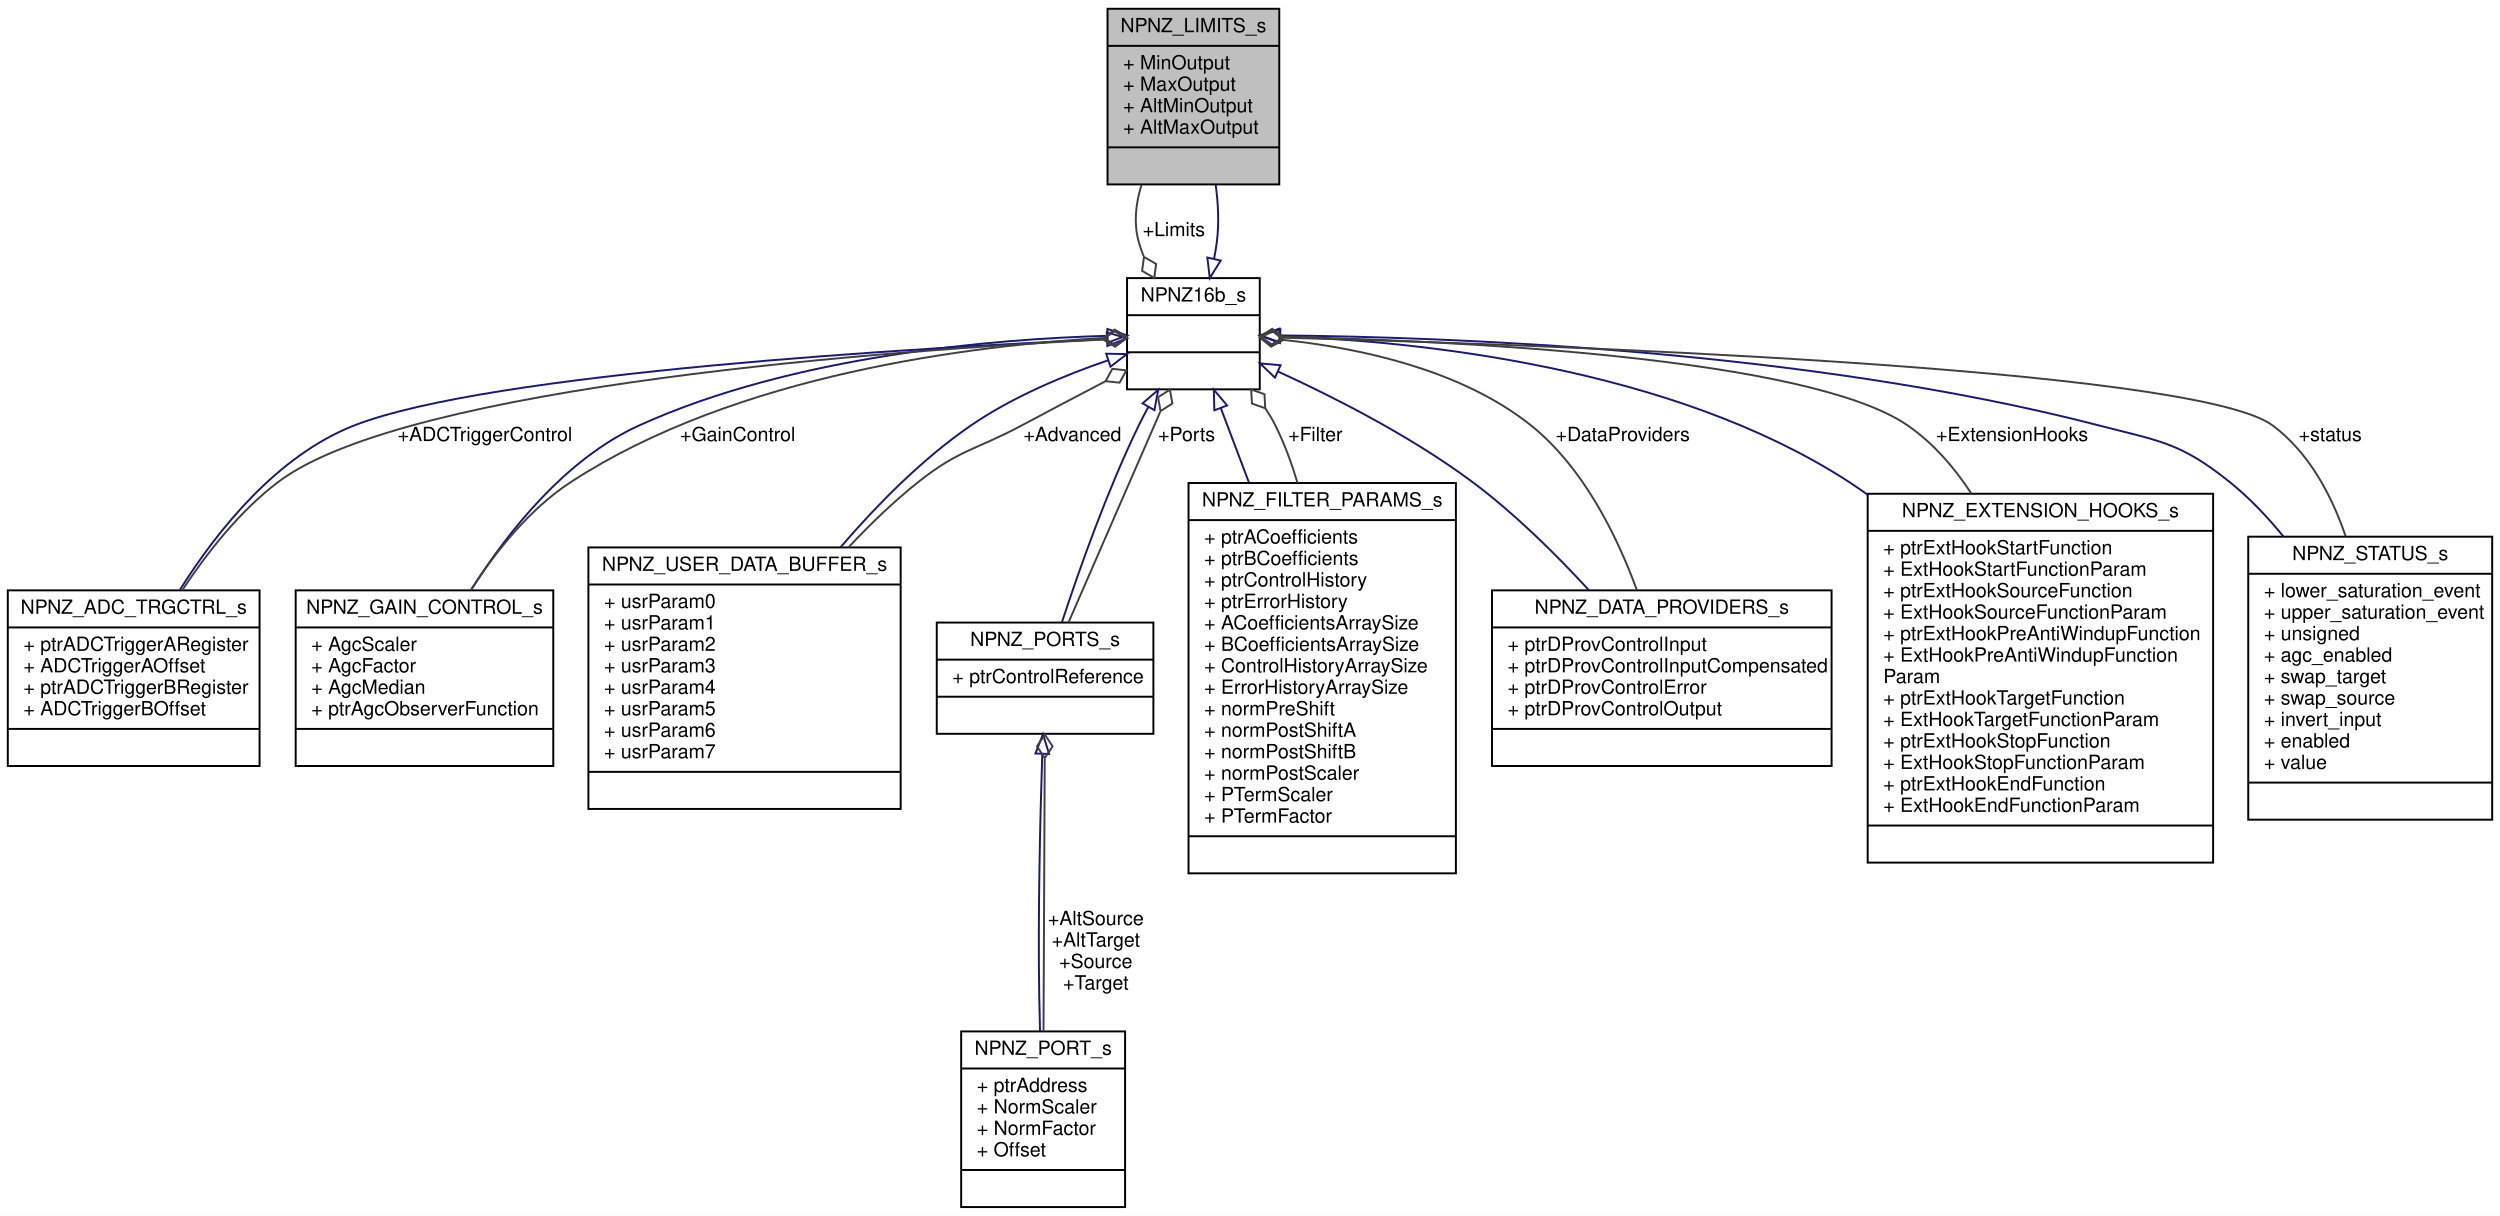
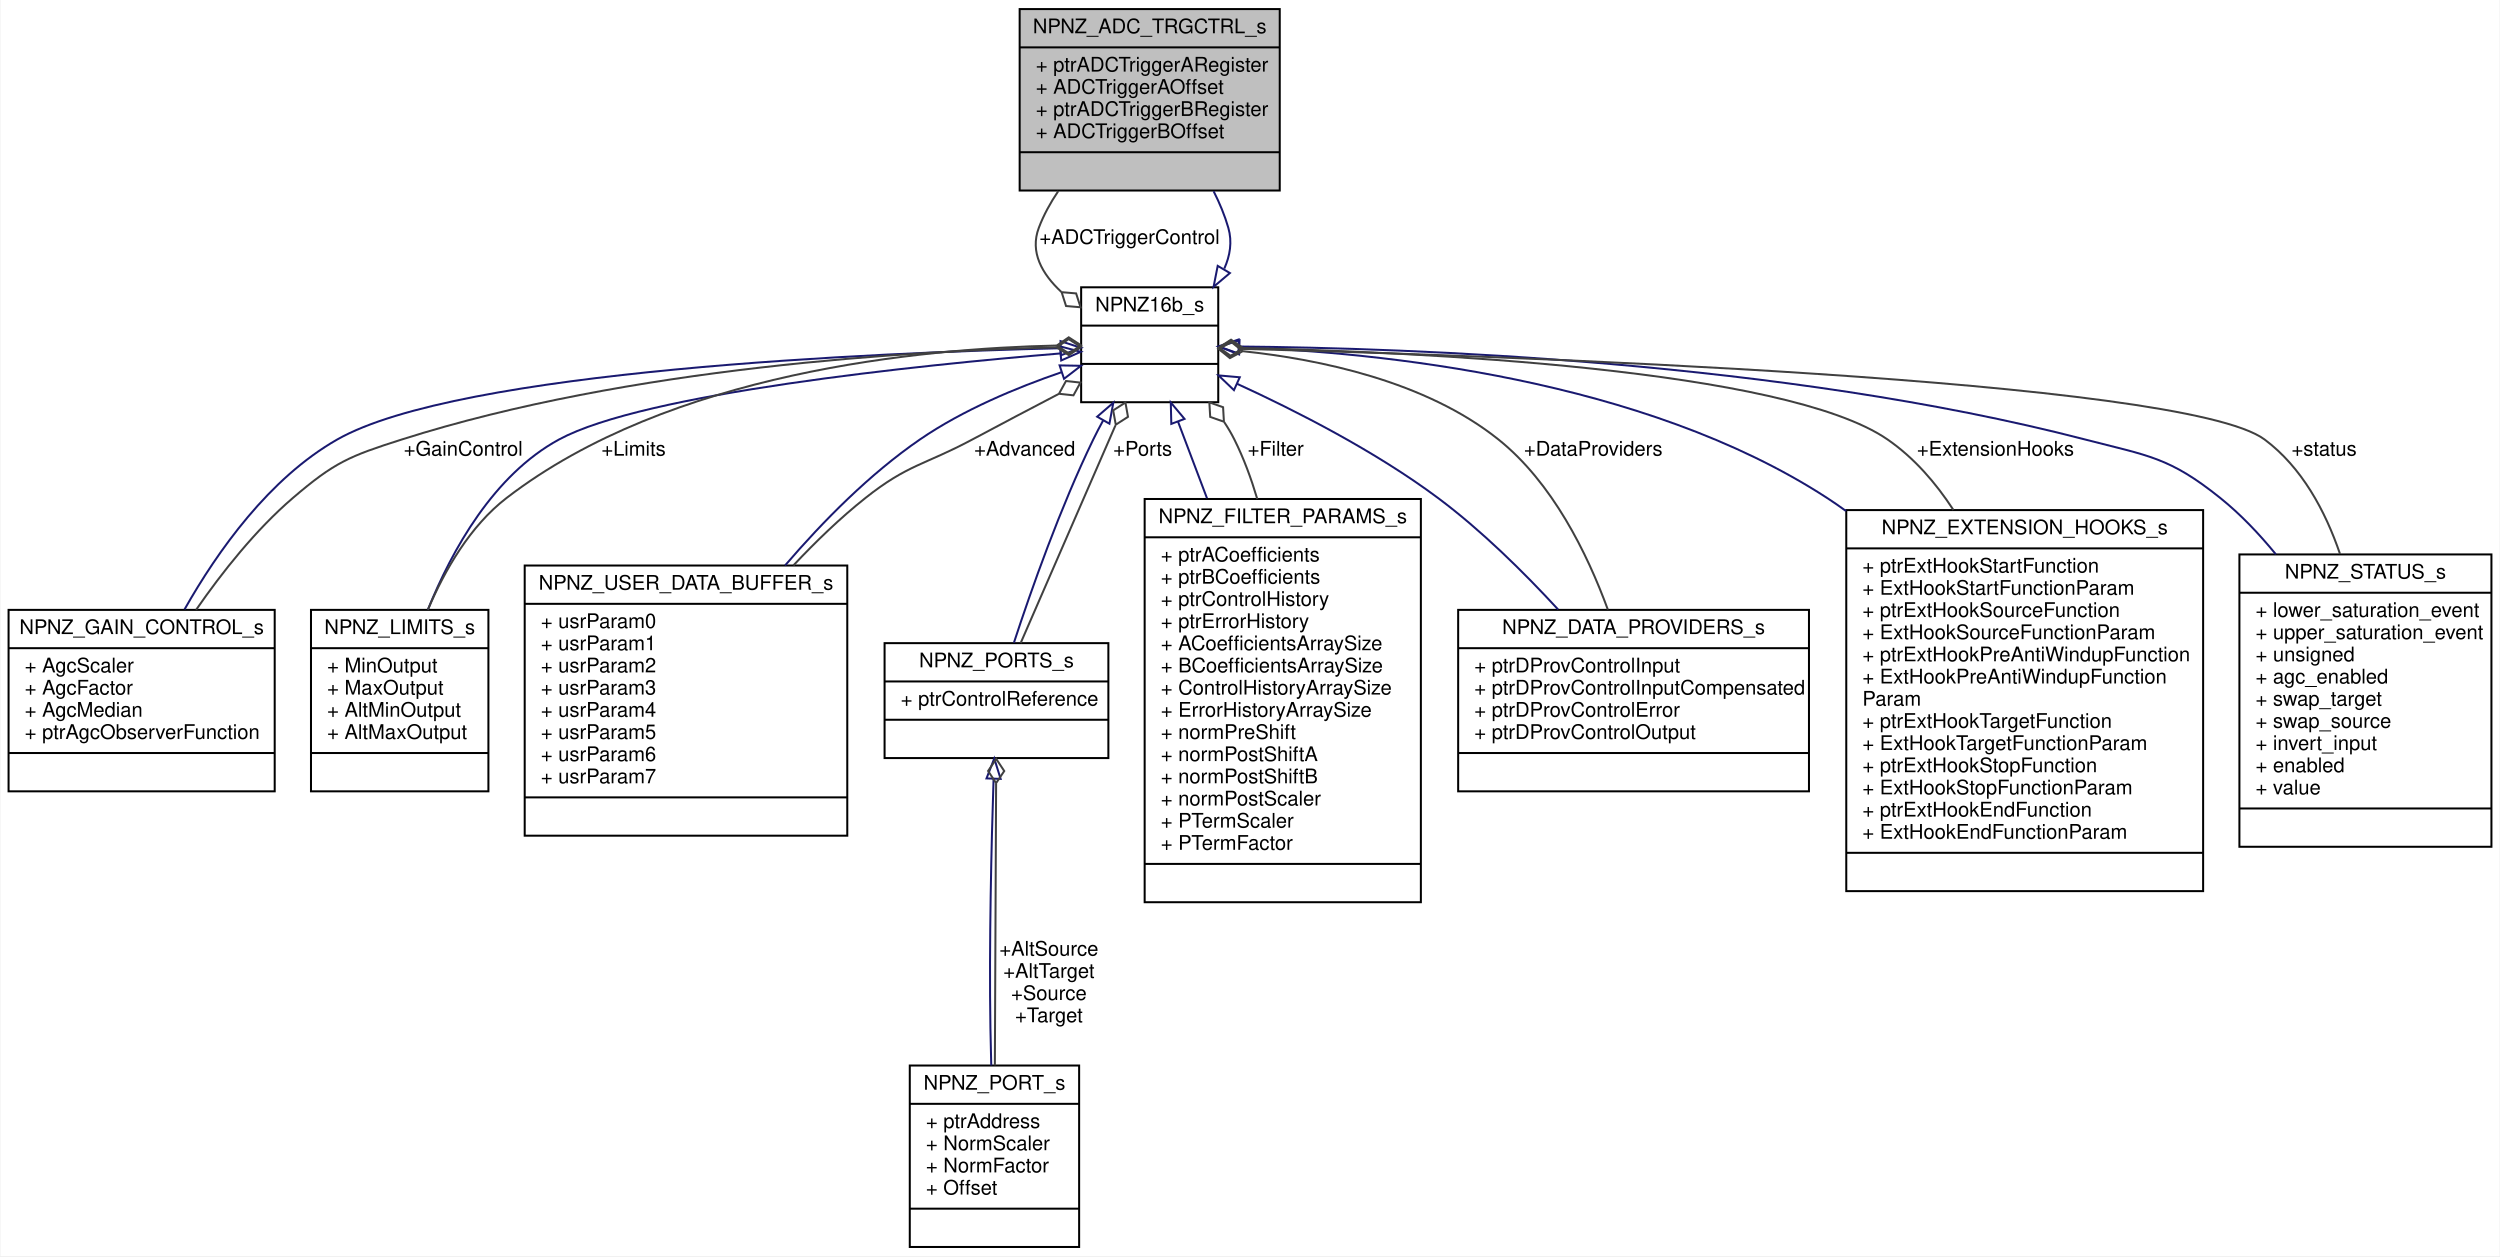
- <svg xmlns="http://www.w3.org/2000/svg" xmlns:xlink="http://www.w3.org/1999/xlink" width="1281pt" height="623pt" viewBox="0.00 0.00 1281.00 623.00">
+ <svg xmlns="http://www.w3.org/2000/svg" xmlns:xlink="http://www.w3.org/1999/xlink" width="1240pt" height="623pt" viewBox="0.00 0.00 1239.50 623.00">
  <g id="graph0" class="graph" transform="scale(1 1) rotate(0) translate(4 619)">
-     <polygon fill="white" stroke="transparent" points="-4,4 -4,-619 1277,-619 1277,4 -4,4" />
+     <polygon fill="white" stroke="transparent" points="-4,4 -4,-619 1235.5,-619 1235.5,4 -4,4" />
    <g id="node1" class="node">
      <g id="a_node1">
-         <a xlink:title="System Anti-Windup (Output Clamping) Thresholds.">
-           <polygon fill="#bfbfbf" stroke="black" points="563.5,-524.5 563.5,-614.5 651.5,-614.5 651.5,-524.5 563.5,-524.5" />
-           <text text-anchor="middle" x="607.5" y="-602.5" font-family="Helvetica,sans-Serif" font-size="10.00">NPNZ_LIMITS_s</text>
-           <polyline fill="none" stroke="black" points="563.5,-595.5 651.5,-595.5 " />
-           <text text-anchor="start" x="571.5" y="-583.5" font-family="Helvetica,sans-Serif" font-size="10.00">+ MinOutput</text>
-           <text text-anchor="start" x="571.5" y="-572.5" font-family="Helvetica,sans-Serif" font-size="10.00">+ MaxOutput</text>
-           <text text-anchor="start" x="571.5" y="-561.5" font-family="Helvetica,sans-Serif" font-size="10.00">+ AltMinOutput</text>
-           <text text-anchor="start" x="571.5" y="-550.5" font-family="Helvetica,sans-Serif" font-size="10.00">+ AltMaxOutput</text>
-           <polyline fill="none" stroke="black" points="563.5,-543.5 651.5,-543.5 " />
-           <text text-anchor="middle" x="607.5" y="-531.5" font-family="Helvetica,sans-Serif" font-size="10.00"> </text>
+         <a xlink:title="Automated ADC Trigger handling.">
+           <polygon fill="#bfbfbf" stroke="black" points="501.5,-524.5 501.5,-614.5 630.5,-614.5 630.5,-524.5 501.5,-524.5" />
+           <text text-anchor="middle" x="566" y="-602.5" font-family="Helvetica,sans-Serif" font-size="10.00">NPNZ_ADC_TRGCTRL_s</text>
+           <polyline fill="none" stroke="black" points="501.5,-595.5 630.5,-595.5 " />
+           <text text-anchor="start" x="509.5" y="-583.5" font-family="Helvetica,sans-Serif" font-size="10.00">+ ptrADCTriggerARegister</text>
+           <text text-anchor="start" x="509.5" y="-572.5" font-family="Helvetica,sans-Serif" font-size="10.00">+ ADCTriggerAOffset</text>
+           <text text-anchor="start" x="509.5" y="-561.5" font-family="Helvetica,sans-Serif" font-size="10.00">+ ptrADCTriggerBRegister</text>
+           <text text-anchor="start" x="509.5" y="-550.5" font-family="Helvetica,sans-Serif" font-size="10.00">+ ADCTriggerBOffset</text>
+           <polyline fill="none" stroke="black" points="501.5,-543.5 630.5,-543.5 " />
+           <text text-anchor="middle" x="566" y="-531.5" font-family="Helvetica,sans-Serif" font-size="10.00"> </text>
        </a>
      </g>
    </g>
    <g id="node2" class="node">
      <g id="a_node2">
        <a xlink:href="a01639.html" target="_top" xlink:title="Global NPNZ controller data object.">
-           <polygon fill="white" stroke="black" points="573.5,-419.5 573.5,-476.5 641.5,-476.5 641.5,-419.5 573.5,-419.5" />
-           <text text-anchor="middle" x="607.5" y="-464.5" font-family="Helvetica,sans-Serif" font-size="10.00">NPNZ16b_s</text>
-           <polyline fill="none" stroke="black" points="573.5,-457.5 641.5,-457.5 " />
-           <text text-anchor="middle" x="607.5" y="-445.5" font-family="Helvetica,sans-Serif" font-size="10.00"> </text>
-           <polyline fill="none" stroke="black" points="573.5,-438.5 641.5,-438.5 " />
-           <text text-anchor="middle" x="607.5" y="-426.5" font-family="Helvetica,sans-Serif" font-size="10.00"> </text>
-         </a>
-       </g>
-     </g>
-     <g id="edge6" class="edge">
-       <path fill="none" stroke="#404040" d="M580.91,-524.23C577.93,-514.7 576.81,-504.6 579.5,-495 580.19,-492.54 581.05,-490.08 582.04,-487.65" />
-       <polygon fill="none" stroke="#404040" points="582.18,-487.37 581.21,-480.22 587.43,-476.58 588.4,-483.73 582.18,-487.37" />
-       <text text-anchor="middle" x="597.5" y="-498" font-family="Helvetica,sans-Serif" font-size="10.00"> +Limits</text>
+           <polygon fill="white" stroke="black" points="532,-419.5 532,-476.5 600,-476.5 600,-419.5 532,-419.5" />
+           <text text-anchor="middle" x="566" y="-464.5" font-family="Helvetica,sans-Serif" font-size="10.00">NPNZ16b_s</text>
+           <polyline fill="none" stroke="black" points="532,-457.5 600,-457.5 " />
+           <text text-anchor="middle" x="566" y="-445.5" font-family="Helvetica,sans-Serif" font-size="10.00"> </text>
+           <polyline fill="none" stroke="black" points="532,-438.5 600,-438.5 " />
+           <text text-anchor="middle" x="566" y="-426.5" font-family="Helvetica,sans-Serif" font-size="10.00"> </text>
+         </a>
+       </g>
+     </g>
+     <g id="edge2" class="edge">
+       <path fill="none" stroke="#404040" d="M520.68,-524.26C516.77,-518.48 513.4,-512.36 511,-506 506.47,-493.98 512.56,-483.15 522.14,-474.23" />
+       <polygon fill="none" stroke="#404040" points="522.32,-474.08 524.51,-467.21 531.7,-466.6 529.5,-473.47 522.32,-474.08" />
+       <text text-anchor="middle" x="556" y="-498" font-family="Helvetica,sans-Serif" font-size="10.00"> +ADCTriggerControl</text>
    </g>
    <g id="edge1" class="edge">
-       <path fill="none" stroke="midnightblue" d="M618.08,-486.33C618.65,-489.25 619.14,-492.16 619.5,-495 620.72,-504.49 620.23,-514.63 618.92,-524.26" />
-       <polygon fill="none" stroke="midnightblue" points="621.48,-485.51 615.89,-476.51 614.65,-487.03 621.48,-485.51" />
+       <path fill="none" stroke="midnightblue" d="M602.99,-485.76C605.87,-492.17 607,-499.03 605,-506 603.24,-512.15 600.68,-518.28 597.7,-524.16" />
+       <polygon fill="none" stroke="midnightblue" points="605.77,-483.57 597.68,-476.73 599.73,-487.13 605.77,-483.57" />
    </g>
    <g id="node3" class="node">
      <g id="a_node3">
-         <a xlink:href="a01623.html" target="_top" xlink:title="Automated ADC Trigger handling.">
-           <polygon fill="white" stroke="black" points="0,-226.5 0,-316.5 129,-316.5 129,-226.5 0,-226.5" />
-           <text text-anchor="middle" x="64.5" y="-304.5" font-family="Helvetica,sans-Serif" font-size="10.00">NPNZ_ADC_TRGCTRL_s</text>
-           <polyline fill="none" stroke="black" points="0,-297.5 129,-297.5 " />
-           <text text-anchor="start" x="8" y="-285.5" font-family="Helvetica,sans-Serif" font-size="10.00">+ ptrADCTriggerARegister</text>
-           <text text-anchor="start" x="8" y="-274.5" font-family="Helvetica,sans-Serif" font-size="10.00">+ ADCTriggerAOffset</text>
-           <text text-anchor="start" x="8" y="-263.5" font-family="Helvetica,sans-Serif" font-size="10.00">+ ptrADCTriggerBRegister</text>
-           <text text-anchor="start" x="8" y="-252.5" font-family="Helvetica,sans-Serif" font-size="10.00">+ ADCTriggerBOffset</text>
-           <polyline fill="none" stroke="black" points="0,-245.5 129,-245.5 " />
-           <text text-anchor="middle" x="64.5" y="-233.5" font-family="Helvetica,sans-Serif" font-size="10.00"> </text>
-         </a>
-       </g>
-     </g>
-     <g id="edge3" class="edge">
-       <path fill="none" stroke="midnightblue" d="M563.1,-445.21C467.86,-440.89 247,-428.19 177.5,-401 138.08,-385.57 107.53,-347.51 88.19,-316.78" />
-       <polygon fill="none" stroke="midnightblue" points="563.12,-448.71 573.26,-445.66 563.43,-441.72 563.12,-448.71" />
+         <a xlink:href="a01631.html" target="_top" xlink:title="Adaptive Gain Control Modulation Parameters.">
+           <polygon fill="white" stroke="black" points="0,-226.5 0,-316.5 132,-316.5 132,-226.5 0,-226.5" />
+           <text text-anchor="middle" x="66" y="-304.5" font-family="Helvetica,sans-Serif" font-size="10.00">NPNZ_GAIN_CONTROL_s</text>
+           <polyline fill="none" stroke="black" points="0,-297.5 132,-297.5 " />
+           <text text-anchor="start" x="8" y="-285.5" font-family="Helvetica,sans-Serif" font-size="10.00">+ AgcScaler</text>
+           <text text-anchor="start" x="8" y="-274.5" font-family="Helvetica,sans-Serif" font-size="10.00">+ AgcFactor</text>
+           <text text-anchor="start" x="8" y="-263.5" font-family="Helvetica,sans-Serif" font-size="10.00">+ AgcMedian</text>
+           <text text-anchor="start" x="8" y="-252.5" font-family="Helvetica,sans-Serif" font-size="10.00">+ ptrAgcObserverFunction</text>
+           <polyline fill="none" stroke="black" points="0,-245.5 132,-245.5 " />
+           <text text-anchor="middle" x="66" y="-233.5" font-family="Helvetica,sans-Serif" font-size="10.00"> </text>
+         </a>
+       </g>
+     </g>
+     <g id="edge4" class="edge">
+       <path fill="none" stroke="midnightblue" d="M521.8,-446.28C430.25,-444.1 223.39,-435.4 163,-401 129.36,-381.84 103.73,-345.8 87.29,-316.75" />
+       <polygon fill="none" stroke="midnightblue" points="521.78,-449.78 531.86,-446.5 521.94,-442.78 521.78,-449.78" />
    </g>
    <g id="node4" class="node">
      <g id="a_node4">
-         <a xlink:href="a01615.html" target="_top" xlink:title="Adaptive Gain Control Modulation Parameters.">
-           <polygon fill="white" stroke="black" points="147.5,-226.5 147.5,-316.5 279.5,-316.5 279.5,-226.5 147.5,-226.5" />
-           <text text-anchor="middle" x="213.5" y="-304.5" font-family="Helvetica,sans-Serif" font-size="10.00">NPNZ_GAIN_CONTROL_s</text>
-           <polyline fill="none" stroke="black" points="147.5,-297.5 279.5,-297.5 " />
-           <text text-anchor="start" x="155.5" y="-285.5" font-family="Helvetica,sans-Serif" font-size="10.00">+ AgcScaler</text>
-           <text text-anchor="start" x="155.5" y="-274.5" font-family="Helvetica,sans-Serif" font-size="10.00">+ AgcFactor</text>
-           <text text-anchor="start" x="155.5" y="-263.5" font-family="Helvetica,sans-Serif" font-size="10.00">+ AgcMedian</text>
-           <text text-anchor="start" x="155.5" y="-252.5" font-family="Helvetica,sans-Serif" font-size="10.00">+ ptrAgcObserverFunction</text>
-           <polyline fill="none" stroke="black" points="147.5,-245.5 279.5,-245.5 " />
-           <text text-anchor="middle" x="213.5" y="-233.5" font-family="Helvetica,sans-Serif" font-size="10.00"> </text>
-         </a>
-       </g>
-     </g>
-     <g id="edge5" class="edge">
-       <path fill="none" stroke="midnightblue" d="M563.27,-446.93C505.58,-445.29 402.71,-436.97 323.5,-401 285.8,-383.88 256.26,-346.64 237.33,-316.63" />
-       <polygon fill="none" stroke="midnightblue" points="563.42,-450.43 573.5,-447.16 563.58,-443.44 563.42,-450.43" />
+         <a xlink:href="a01615.html" target="_top" xlink:title="System Anti-Windup (Output Clamping) Thresholds.">
+           <polygon fill="white" stroke="black" points="150,-226.5 150,-316.5 238,-316.5 238,-226.5 150,-226.5" />
+           <text text-anchor="middle" x="194" y="-304.5" font-family="Helvetica,sans-Serif" font-size="10.00">NPNZ_LIMITS_s</text>
+           <polyline fill="none" stroke="black" points="150,-297.5 238,-297.5 " />
+           <text text-anchor="start" x="158" y="-285.5" font-family="Helvetica,sans-Serif" font-size="10.00">+ MinOutput</text>
+           <text text-anchor="start" x="158" y="-274.5" font-family="Helvetica,sans-Serif" font-size="10.00">+ MaxOutput</text>
+           <text text-anchor="start" x="158" y="-263.5" font-family="Helvetica,sans-Serif" font-size="10.00">+ AltMinOutput</text>
+           <text text-anchor="start" x="158" y="-252.5" font-family="Helvetica,sans-Serif" font-size="10.00">+ AltMaxOutput</text>
+           <polyline fill="none" stroke="black" points="150,-245.5 238,-245.5 " />
+           <text text-anchor="middle" x="194" y="-233.5" font-family="Helvetica,sans-Serif" font-size="10.00"> </text>
+         </a>
+       </g>
+     </g>
+     <g id="edge6" class="edge">
+       <path fill="none" stroke="midnightblue" d="M521.81,-443.7C450.82,-437.8 315.1,-423.88 273,-401 240.67,-383.43 220.03,-346.44 207.99,-316.64" />
+       <polygon fill="none" stroke="midnightblue" points="521.54,-447.19 531.79,-444.51 522.11,-440.21 521.54,-447.19" />
    </g>
    <g id="node5" class="node">
      <g id="a_node5">
        <a xlink:href="a01635.html" target="_top" xlink:title="User Data Space for Advanced Control Functions.">
-           <polygon fill="white" stroke="black" points="297.5,-204.5 297.5,-338.5 457.5,-338.5 457.5,-204.5 297.5,-204.5" />
-           <text text-anchor="middle" x="377.5" y="-326.5" font-family="Helvetica,sans-Serif" font-size="10.00">NPNZ_USER_DATA_BUFFER_s</text>
-           <polyline fill="none" stroke="black" points="297.5,-319.5 457.5,-319.5 " />
-           <text text-anchor="start" x="305.5" y="-307.5" font-family="Helvetica,sans-Serif" font-size="10.00">+ usrParam0</text>
-           <text text-anchor="start" x="305.5" y="-296.5" font-family="Helvetica,sans-Serif" font-size="10.00">+ usrParam1</text>
-           <text text-anchor="start" x="305.5" y="-285.5" font-family="Helvetica,sans-Serif" font-size="10.00">+ usrParam2</text>
-           <text text-anchor="start" x="305.5" y="-274.5" font-family="Helvetica,sans-Serif" font-size="10.00">+ usrParam3</text>
-           <text text-anchor="start" x="305.5" y="-263.5" font-family="Helvetica,sans-Serif" font-size="10.00">+ usrParam4</text>
-           <text text-anchor="start" x="305.5" y="-252.5" font-family="Helvetica,sans-Serif" font-size="10.00">+ usrParam5</text>
-           <text text-anchor="start" x="305.5" y="-241.5" font-family="Helvetica,sans-Serif" font-size="10.00">+ usrParam6</text>
-           <text text-anchor="start" x="305.5" y="-230.5" font-family="Helvetica,sans-Serif" font-size="10.00">+ usrParam7</text>
-           <polyline fill="none" stroke="black" points="297.5,-223.5 457.5,-223.5 " />
-           <text text-anchor="middle" x="377.5" y="-211.5" font-family="Helvetica,sans-Serif" font-size="10.00"> </text>
+           <polygon fill="white" stroke="black" points="256,-204.5 256,-338.5 416,-338.5 416,-204.5 256,-204.5" />
+           <text text-anchor="middle" x="336" y="-326.5" font-family="Helvetica,sans-Serif" font-size="10.00">NPNZ_USER_DATA_BUFFER_s</text>
+           <polyline fill="none" stroke="black" points="256,-319.5 416,-319.5 " />
+           <text text-anchor="start" x="264" y="-307.5" font-family="Helvetica,sans-Serif" font-size="10.00">+ usrParam0</text>
+           <text text-anchor="start" x="264" y="-296.5" font-family="Helvetica,sans-Serif" font-size="10.00">+ usrParam1</text>
+           <text text-anchor="start" x="264" y="-285.5" font-family="Helvetica,sans-Serif" font-size="10.00">+ usrParam2</text>
+           <text text-anchor="start" x="264" y="-274.5" font-family="Helvetica,sans-Serif" font-size="10.00">+ usrParam3</text>
+           <text text-anchor="start" x="264" y="-263.5" font-family="Helvetica,sans-Serif" font-size="10.00">+ usrParam4</text>
+           <text text-anchor="start" x="264" y="-252.5" font-family="Helvetica,sans-Serif" font-size="10.00">+ usrParam5</text>
+           <text text-anchor="start" x="264" y="-241.5" font-family="Helvetica,sans-Serif" font-size="10.00">+ usrParam6</text>
+           <text text-anchor="start" x="264" y="-230.5" font-family="Helvetica,sans-Serif" font-size="10.00">+ usrParam7</text>
+           <polyline fill="none" stroke="black" points="256,-223.5 416,-223.5 " />
+           <text text-anchor="middle" x="336" y="-211.5" font-family="Helvetica,sans-Serif" font-size="10.00"> </text>
        </a>
      </g>
    </g>
    <g id="edge8" class="edge">
-       <path fill="none" stroke="midnightblue" d="M563.87,-434.42C541.64,-426.8 514.87,-415.69 493.5,-401 468.73,-383.97 445.62,-360.64 426.64,-338.53" />
-       <polygon fill="none" stroke="midnightblue" points="562.81,-437.76 573.4,-437.57 565.01,-431.11 562.81,-437.76" />
+       <path fill="none" stroke="midnightblue" d="M522.37,-434.42C500.14,-426.8 473.37,-415.69 452,-401 427.23,-383.97 404.12,-360.64 385.14,-338.53" />
+       <polygon fill="none" stroke="midnightblue" points="521.31,-437.76 531.9,-437.57 523.51,-431.11 521.31,-437.76" />
    </g>
    <g id="node6" class="node">
      <g id="a_node6">
        <a xlink:href="a01607.html" target="_top" xlink:title="Filter Coefficient Arrays, Number Format Handling and Input/Output History Parameters.">
-           <polygon fill="white" stroke="black" points="476,-243 476,-300 587,-300 587,-243 476,-243" />
-           <text text-anchor="middle" x="531.5" y="-288" font-family="Helvetica,sans-Serif" font-size="10.00">NPNZ_PORTS_s</text>
-           <polyline fill="none" stroke="black" points="476,-281 587,-281 " />
-           <text text-anchor="start" x="484" y="-269" font-family="Helvetica,sans-Serif" font-size="10.00">+ ptrControlReference</text>
-           <polyline fill="none" stroke="black" points="476,-262 587,-262 " />
-           <text text-anchor="middle" x="531.5" y="-250" font-family="Helvetica,sans-Serif" font-size="10.00"> </text>
+           <polygon fill="white" stroke="black" points="434.5,-243 434.5,-300 545.5,-300 545.5,-243 434.5,-243" />
+           <text text-anchor="middle" x="490" y="-288" font-family="Helvetica,sans-Serif" font-size="10.00">NPNZ_PORTS_s</text>
+           <polyline fill="none" stroke="black" points="434.5,-281 545.5,-281 " />
+           <text text-anchor="start" x="442.5" y="-269" font-family="Helvetica,sans-Serif" font-size="10.00">+ ptrControlReference</text>
+           <polyline fill="none" stroke="black" points="434.5,-262 545.5,-262 " />
+           <text text-anchor="middle" x="490" y="-250" font-family="Helvetica,sans-Serif" font-size="10.00"> </text>
        </a>
      </g>
    </g>
    <g id="edge10" class="edge">
-       <path fill="none" stroke="midnightblue" d="M584.42,-410.47C582.68,-407.31 581.02,-404.12 579.5,-401 563.17,-367.37 548.81,-326.66 540.15,-300.2" />
-       <polygon fill="none" stroke="midnightblue" points="581.45,-412.32 589.46,-419.25 587.52,-408.84 581.45,-412.32" />
+       <path fill="none" stroke="midnightblue" d="M542.92,-410.47C541.18,-407.31 539.52,-404.12 538,-401 521.67,-367.37 507.31,-326.66 498.65,-300.2" />
+       <polygon fill="none" stroke="midnightblue" points="539.95,-412.32 547.96,-419.25 546.02,-408.84 539.95,-412.32" />
    </g>
    <g id="node8" class="node">
      <g id="a_node8">
        <a xlink:href="a01611.html" target="_top" xlink:title="Filter Coefficient Arrays, Number Format Handling and Input/Output History Parameters.">
-           <polygon fill="white" stroke="black" points="605,-171.5 605,-371.5 742,-371.5 742,-171.5 605,-171.5" />
-           <text text-anchor="middle" x="673.5" y="-359.5" font-family="Helvetica,sans-Serif" font-size="10.00">NPNZ_FILTER_PARAMS_s</text>
-           <polyline fill="none" stroke="black" points="605,-352.5 742,-352.5 " />
-           <text text-anchor="start" x="613" y="-340.5" font-family="Helvetica,sans-Serif" font-size="10.00">+ ptrACoefficients</text>
-           <text text-anchor="start" x="613" y="-329.5" font-family="Helvetica,sans-Serif" font-size="10.00">+ ptrBCoefficients</text>
-           <text text-anchor="start" x="613" y="-318.5" font-family="Helvetica,sans-Serif" font-size="10.00">+ ptrControlHistory</text>
-           <text text-anchor="start" x="613" y="-307.5" font-family="Helvetica,sans-Serif" font-size="10.00">+ ptrErrorHistory</text>
-           <text text-anchor="start" x="613" y="-296.5" font-family="Helvetica,sans-Serif" font-size="10.00">+ ACoefficientsArraySize</text>
-           <text text-anchor="start" x="613" y="-285.5" font-family="Helvetica,sans-Serif" font-size="10.00">+ BCoefficientsArraySize</text>
-           <text text-anchor="start" x="613" y="-274.5" font-family="Helvetica,sans-Serif" font-size="10.00">+ ControlHistoryArraySize</text>
-           <text text-anchor="start" x="613" y="-263.5" font-family="Helvetica,sans-Serif" font-size="10.00">+ ErrorHistoryArraySize</text>
-           <text text-anchor="start" x="613" y="-252.5" font-family="Helvetica,sans-Serif" font-size="10.00">+ normPreShift</text>
-           <text text-anchor="start" x="613" y="-241.5" font-family="Helvetica,sans-Serif" font-size="10.00">+ normPostShiftA</text>
-           <text text-anchor="start" x="613" y="-230.5" font-family="Helvetica,sans-Serif" font-size="10.00">+ normPostShiftB</text>
-           <text text-anchor="start" x="613" y="-219.5" font-family="Helvetica,sans-Serif" font-size="10.00">+ normPostScaler</text>
-           <text text-anchor="start" x="613" y="-208.5" font-family="Helvetica,sans-Serif" font-size="10.00">+ PTermScaler</text>
-           <text text-anchor="start" x="613" y="-197.5" font-family="Helvetica,sans-Serif" font-size="10.00">+ PTermFactor</text>
-           <polyline fill="none" stroke="black" points="605,-190.5 742,-190.5 " />
-           <text text-anchor="middle" x="673.5" y="-178.5" font-family="Helvetica,sans-Serif" font-size="10.00"> </text>
+           <polygon fill="white" stroke="black" points="563.5,-171.5 563.5,-371.5 700.5,-371.5 700.5,-171.5 563.5,-171.5" />
+           <text text-anchor="middle" x="632" y="-359.5" font-family="Helvetica,sans-Serif" font-size="10.00">NPNZ_FILTER_PARAMS_s</text>
+           <polyline fill="none" stroke="black" points="563.5,-352.5 700.5,-352.5 " />
+           <text text-anchor="start" x="571.5" y="-340.5" font-family="Helvetica,sans-Serif" font-size="10.00">+ ptrACoefficients</text>
+           <text text-anchor="start" x="571.5" y="-329.5" font-family="Helvetica,sans-Serif" font-size="10.00">+ ptrBCoefficients</text>
+           <text text-anchor="start" x="571.5" y="-318.5" font-family="Helvetica,sans-Serif" font-size="10.00">+ ptrControlHistory</text>
+           <text text-anchor="start" x="571.5" y="-307.5" font-family="Helvetica,sans-Serif" font-size="10.00">+ ptrErrorHistory</text>
+           <text text-anchor="start" x="571.5" y="-296.5" font-family="Helvetica,sans-Serif" font-size="10.00">+ ACoefficientsArraySize</text>
+           <text text-anchor="start" x="571.5" y="-285.5" font-family="Helvetica,sans-Serif" font-size="10.00">+ BCoefficientsArraySize</text>
+           <text text-anchor="start" x="571.5" y="-274.5" font-family="Helvetica,sans-Serif" font-size="10.00">+ ControlHistoryArraySize</text>
+           <text text-anchor="start" x="571.5" y="-263.5" font-family="Helvetica,sans-Serif" font-size="10.00">+ ErrorHistoryArraySize</text>
+           <text text-anchor="start" x="571.5" y="-252.5" font-family="Helvetica,sans-Serif" font-size="10.00">+ normPreShift</text>
+           <text text-anchor="start" x="571.5" y="-241.5" font-family="Helvetica,sans-Serif" font-size="10.00">+ normPostShiftA</text>
+           <text text-anchor="start" x="571.5" y="-230.5" font-family="Helvetica,sans-Serif" font-size="10.00">+ normPostShiftB</text>
+           <text text-anchor="start" x="571.5" y="-219.5" font-family="Helvetica,sans-Serif" font-size="10.00">+ normPostScaler</text>
+           <text text-anchor="start" x="571.5" y="-208.5" font-family="Helvetica,sans-Serif" font-size="10.00">+ PTermScaler</text>
+           <text text-anchor="start" x="571.5" y="-197.5" font-family="Helvetica,sans-Serif" font-size="10.00">+ PTermFactor</text>
+           <polyline fill="none" stroke="black" points="563.5,-190.5 700.5,-190.5 " />
+           <text text-anchor="middle" x="632" y="-178.5" font-family="Helvetica,sans-Serif" font-size="10.00"> </text>
        </a>
      </g>
    </g>
    <g id="edge14" class="edge">
-       <path fill="none" stroke="midnightblue" d="M621.56,-409.83C625.86,-398.45 630.82,-385.36 635.92,-371.87" />
-       <polygon fill="none" stroke="midnightblue" points="618.22,-408.76 617.96,-419.35 624.77,-411.23 618.22,-408.76" />
+       <path fill="none" stroke="midnightblue" d="M580.06,-409.83C584.36,-398.45 589.32,-385.36 594.42,-371.87" />
+       <polygon fill="none" stroke="midnightblue" points="576.72,-408.76 576.46,-419.35 583.27,-411.23 576.72,-408.76" />
    </g>
    <g id="node9" class="node">
      <g id="a_node9">
-         <a xlink:href="a01627.html" target="_top" xlink:title="Data Provider Target Memory Addresses.">
-           <polygon fill="white" stroke="black" points="760.5,-226.5 760.5,-316.5 934.5,-316.5 934.5,-226.5 760.5,-226.5" />
-           <text text-anchor="middle" x="847.5" y="-304.5" font-family="Helvetica,sans-Serif" font-size="10.00">NPNZ_DATA_PROVIDERS_s</text>
-           <polyline fill="none" stroke="black" points="760.5,-297.5 934.5,-297.5 " />
-           <text text-anchor="start" x="768.5" y="-285.5" font-family="Helvetica,sans-Serif" font-size="10.00">+ ptrDProvControlInput</text>
-           <text text-anchor="start" x="768.5" y="-274.5" font-family="Helvetica,sans-Serif" font-size="10.00">+ ptrDProvControlInputCompensated</text>
-           <text text-anchor="start" x="768.5" y="-263.5" font-family="Helvetica,sans-Serif" font-size="10.00">+ ptrDProvControlError</text>
-           <text text-anchor="start" x="768.5" y="-252.5" font-family="Helvetica,sans-Serif" font-size="10.00">+ ptrDProvControlOutput</text>
-           <polyline fill="none" stroke="black" points="760.5,-245.5 934.5,-245.5 " />
-           <text text-anchor="middle" x="847.5" y="-233.5" font-family="Helvetica,sans-Serif" font-size="10.00"> </text>
+         <a xlink:href="a01623.html" target="_top" xlink:title="Data Provider Target Memory Addresses.">
+           <polygon fill="white" stroke="black" points="719,-226.5 719,-316.5 893,-316.5 893,-226.5 719,-226.5" />
+           <text text-anchor="middle" x="806" y="-304.5" font-family="Helvetica,sans-Serif" font-size="10.00">NPNZ_DATA_PROVIDERS_s</text>
+           <polyline fill="none" stroke="black" points="719,-297.5 893,-297.5 " />
+           <text text-anchor="start" x="727" y="-285.5" font-family="Helvetica,sans-Serif" font-size="10.00">+ ptrDProvControlInput</text>
+           <text text-anchor="start" x="727" y="-274.5" font-family="Helvetica,sans-Serif" font-size="10.00">+ ptrDProvControlInputCompensated</text>
+           <text text-anchor="start" x="727" y="-263.5" font-family="Helvetica,sans-Serif" font-size="10.00">+ ptrDProvControlError</text>
+           <text text-anchor="start" x="727" y="-252.5" font-family="Helvetica,sans-Serif" font-size="10.00">+ ptrDProvControlOutput</text>
+           <polyline fill="none" stroke="black" points="719,-245.5 893,-245.5 " />
+           <text text-anchor="middle" x="806" y="-233.5" font-family="Helvetica,sans-Serif" font-size="10.00"> </text>
        </a>
      </g>
    </g>
    <g id="edge16" class="edge">
-       <path fill="none" stroke="midnightblue" d="M650.83,-428.64C680.32,-415.13 719.47,-395.13 750.5,-372 771.97,-356 793.06,-335.16 810.06,-316.7" />
-       <polygon fill="none" stroke="midnightblue" points="649.29,-425.49 641.62,-432.8 652.17,-431.87 649.29,-425.49" />
+       <path fill="none" stroke="midnightblue" d="M609.33,-428.64C638.82,-415.13 677.97,-395.13 709,-372 730.47,-356 751.56,-335.16 768.56,-316.7" />
+       <polygon fill="none" stroke="midnightblue" points="607.79,-425.49 600.12,-432.8 610.67,-431.87 607.79,-425.49" />
    </g>
    <g id="node10" class="node">
      <g id="a_node10">
-         <a xlink:href="a01631.html" target="_top" xlink:title="User Extension Function Call Parameters.">
-           <polygon fill="white" stroke="black" points="953,-177 953,-366 1130,-366 1130,-177 953,-177" />
-           <text text-anchor="middle" x="1041.5" y="-354" font-family="Helvetica,sans-Serif" font-size="10.00">NPNZ_EXTENSION_HOOKS_s</text>
-           <polyline fill="none" stroke="black" points="953,-347 1130,-347 " />
-           <text text-anchor="start" x="961" y="-335" font-family="Helvetica,sans-Serif" font-size="10.00">+ ptrExtHookStartFunction</text>
-           <text text-anchor="start" x="961" y="-324" font-family="Helvetica,sans-Serif" font-size="10.00">+ ExtHookStartFunctionParam</text>
-           <text text-anchor="start" x="961" y="-313" font-family="Helvetica,sans-Serif" font-size="10.00">+ ptrExtHookSourceFunction</text>
-           <text text-anchor="start" x="961" y="-302" font-family="Helvetica,sans-Serif" font-size="10.00">+ ExtHookSourceFunctionParam</text>
-           <text text-anchor="start" x="961" y="-291" font-family="Helvetica,sans-Serif" font-size="10.00">+ ptrExtHookPreAntiWindupFunction</text>
-           <text text-anchor="start" x="961" y="-280" font-family="Helvetica,sans-Serif" font-size="10.00">+ ExtHookPreAntiWindupFunction</text>
-           <text text-anchor="start" x="961" y="-269" font-family="Helvetica,sans-Serif" font-size="10.00">Param</text>
-           <text text-anchor="start" x="961" y="-258" font-family="Helvetica,sans-Serif" font-size="10.00">+ ptrExtHookTargetFunction</text>
-           <text text-anchor="start" x="961" y="-247" font-family="Helvetica,sans-Serif" font-size="10.00">+ ExtHookTargetFunctionParam</text>
-           <text text-anchor="start" x="961" y="-236" font-family="Helvetica,sans-Serif" font-size="10.00">+ ptrExtHookStopFunction</text>
-           <text text-anchor="start" x="961" y="-225" font-family="Helvetica,sans-Serif" font-size="10.00">+ ExtHookStopFunctionParam</text>
-           <text text-anchor="start" x="961" y="-214" font-family="Helvetica,sans-Serif" font-size="10.00">+ ptrExtHookEndFunction</text>
-           <text text-anchor="start" x="961" y="-203" font-family="Helvetica,sans-Serif" font-size="10.00">+ ExtHookEndFunctionParam</text>
-           <polyline fill="none" stroke="black" points="953,-196 1130,-196 " />
-           <text text-anchor="middle" x="1041.5" y="-184" font-family="Helvetica,sans-Serif" font-size="10.00"> </text>
+         <a xlink:href="a01627.html" target="_top" xlink:title="User Extension Function Call Parameters.">
+           <polygon fill="white" stroke="black" points="911.5,-177 911.5,-366 1088.5,-366 1088.5,-177 911.5,-177" />
+           <text text-anchor="middle" x="1000" y="-354" font-family="Helvetica,sans-Serif" font-size="10.00">NPNZ_EXTENSION_HOOKS_s</text>
+           <polyline fill="none" stroke="black" points="911.5,-347 1088.5,-347 " />
+           <text text-anchor="start" x="919.5" y="-335" font-family="Helvetica,sans-Serif" font-size="10.00">+ ptrExtHookStartFunction</text>
+           <text text-anchor="start" x="919.5" y="-324" font-family="Helvetica,sans-Serif" font-size="10.00">+ ExtHookStartFunctionParam</text>
+           <text text-anchor="start" x="919.5" y="-313" font-family="Helvetica,sans-Serif" font-size="10.00">+ ptrExtHookSourceFunction</text>
+           <text text-anchor="start" x="919.5" y="-302" font-family="Helvetica,sans-Serif" font-size="10.00">+ ExtHookSourceFunctionParam</text>
+           <text text-anchor="start" x="919.5" y="-291" font-family="Helvetica,sans-Serif" font-size="10.00">+ ptrExtHookPreAntiWindupFunction</text>
+           <text text-anchor="start" x="919.5" y="-280" font-family="Helvetica,sans-Serif" font-size="10.00">+ ExtHookPreAntiWindupFunction</text>
+           <text text-anchor="start" x="919.5" y="-269" font-family="Helvetica,sans-Serif" font-size="10.00">Param</text>
+           <text text-anchor="start" x="919.5" y="-258" font-family="Helvetica,sans-Serif" font-size="10.00">+ ptrExtHookTargetFunction</text>
+           <text text-anchor="start" x="919.5" y="-247" font-family="Helvetica,sans-Serif" font-size="10.00">+ ExtHookTargetFunctionParam</text>
+           <text text-anchor="start" x="919.5" y="-236" font-family="Helvetica,sans-Serif" font-size="10.00">+ ptrExtHookStopFunction</text>
+           <text text-anchor="start" x="919.5" y="-225" font-family="Helvetica,sans-Serif" font-size="10.00">+ ExtHookStopFunctionParam</text>
+           <text text-anchor="start" x="919.5" y="-214" font-family="Helvetica,sans-Serif" font-size="10.00">+ ptrExtHookEndFunction</text>
+           <text text-anchor="start" x="919.5" y="-203" font-family="Helvetica,sans-Serif" font-size="10.00">+ ExtHookEndFunctionParam</text>
+           <polyline fill="none" stroke="black" points="911.5,-196 1088.5,-196 " />
+           <text text-anchor="middle" x="1000" y="-184" font-family="Helvetica,sans-Serif" font-size="10.00"> </text>
        </a>
      </g>
    </g>
    <g id="edge18" class="edge">
-       <path fill="none" stroke="midnightblue" d="M652.35,-446.7C720.59,-444.23 852.18,-431.38 943.5,-372 946.65,-369.95 949.78,-367.79 952.88,-365.53" />
-       <polygon fill="none" stroke="midnightblue" points="651.85,-443.21 641.96,-447.01 652.06,-450.21 651.85,-443.21" />
+       <path fill="none" stroke="midnightblue" d="M610.85,-446.7C679.09,-444.23 810.68,-431.38 902,-372 905.15,-369.95 908.28,-367.79 911.38,-365.53" />
+       <polygon fill="none" stroke="midnightblue" points="610.35,-443.21 600.46,-447.01 610.56,-450.21 610.35,-443.21" />
    </g>
    <g id="node11" class="node">
      <g id="a_node11">
        <a xlink:href="a01587.html" target="_top" xlink:title="NPNZ16b controller object status and control word.">
-           <polygon fill="white" stroke="black" points="1148,-199 1148,-344 1273,-344 1273,-199 1148,-199" />
-           <text text-anchor="middle" x="1210.5" y="-332" font-family="Helvetica,sans-Serif" font-size="10.00">NPNZ_STATUS_s</text>
-           <polyline fill="none" stroke="black" points="1148,-325 1273,-325 " />
-           <text text-anchor="start" x="1156" y="-313" font-family="Helvetica,sans-Serif" font-size="10.00">+ lower_saturation_event</text>
-           <text text-anchor="start" x="1156" y="-302" font-family="Helvetica,sans-Serif" font-size="10.00">+ upper_saturation_event</text>
-           <text text-anchor="start" x="1156" y="-291" font-family="Helvetica,sans-Serif" font-size="10.00">+ unsigned</text>
-           <text text-anchor="start" x="1156" y="-280" font-family="Helvetica,sans-Serif" font-size="10.00">+ agc_enabled</text>
-           <text text-anchor="start" x="1156" y="-269" font-family="Helvetica,sans-Serif" font-size="10.00">+ swap_target</text>
-           <text text-anchor="start" x="1156" y="-258" font-family="Helvetica,sans-Serif" font-size="10.00">+ swap_source</text>
-           <text text-anchor="start" x="1156" y="-247" font-family="Helvetica,sans-Serif" font-size="10.00">+ invert_input</text>
-           <text text-anchor="start" x="1156" y="-236" font-family="Helvetica,sans-Serif" font-size="10.00">+ enabled</text>
-           <text text-anchor="start" x="1156" y="-225" font-family="Helvetica,sans-Serif" font-size="10.00">+ value</text>
-           <polyline fill="none" stroke="black" points="1148,-218 1273,-218 " />
-           <text text-anchor="middle" x="1210.5" y="-206" font-family="Helvetica,sans-Serif" font-size="10.00"> </text>
+           <polygon fill="white" stroke="black" points="1106.5,-199 1106.5,-344 1231.5,-344 1231.5,-199 1106.5,-199" />
+           <text text-anchor="middle" x="1169" y="-332" font-family="Helvetica,sans-Serif" font-size="10.00">NPNZ_STATUS_s</text>
+           <polyline fill="none" stroke="black" points="1106.5,-325 1231.5,-325 " />
+           <text text-anchor="start" x="1114.5" y="-313" font-family="Helvetica,sans-Serif" font-size="10.00">+ lower_saturation_event</text>
+           <text text-anchor="start" x="1114.5" y="-302" font-family="Helvetica,sans-Serif" font-size="10.00">+ upper_saturation_event</text>
+           <text text-anchor="start" x="1114.5" y="-291" font-family="Helvetica,sans-Serif" font-size="10.00">+ unsigned</text>
+           <text text-anchor="start" x="1114.5" y="-280" font-family="Helvetica,sans-Serif" font-size="10.00">+ agc_enabled</text>
+           <text text-anchor="start" x="1114.5" y="-269" font-family="Helvetica,sans-Serif" font-size="10.00">+ swap_target</text>
+           <text text-anchor="start" x="1114.5" y="-258" font-family="Helvetica,sans-Serif" font-size="10.00">+ swap_source</text>
+           <text text-anchor="start" x="1114.5" y="-247" font-family="Helvetica,sans-Serif" font-size="10.00">+ invert_input</text>
+           <text text-anchor="start" x="1114.5" y="-236" font-family="Helvetica,sans-Serif" font-size="10.00">+ enabled</text>
+           <text text-anchor="start" x="1114.5" y="-225" font-family="Helvetica,sans-Serif" font-size="10.00">+ value</text>
+           <polyline fill="none" stroke="black" points="1106.5,-218 1231.5,-218 " />
+           <text text-anchor="middle" x="1169" y="-206" font-family="Helvetica,sans-Serif" font-size="10.00"> </text>
        </a>
      </g>
    </g>
    <g id="edge20" class="edge">
-       <path fill="none" stroke="midnightblue" d="M651.74,-447.13C735.2,-446.38 921.02,-440.01 1071.5,-401 1102.91,-392.86 1113.2,-392.31 1138.5,-372 1148.48,-363.99 1157.73,-354.27 1166.06,-344.08" />
-       <polygon fill="none" stroke="midnightblue" points="651.58,-443.63 641.61,-447.19 651.63,-450.63 651.58,-443.63" />
-     </g>
-     <g id="edge2" class="edge">
-       <path fill="none" stroke="#404040" d="M89.48,-316.71C102.12,-335.84 118.93,-357.19 138.5,-372 204.6,-422.03 456.21,-439.74 561.13,-445.03" />
-       <polygon fill="none" stroke="#404040" points="561.19,-445.04 567.37,-441.33 573.17,-445.62 566.99,-449.32 561.19,-445.04" />
-       <text text-anchor="middle" x="244.5" y="-393" font-family="Helvetica,sans-Serif" font-size="10.00"> +ADCTriggerControl</text>
-     </g>
-     <g id="edge4" class="edge">
-       <path fill="none" stroke="#404040" d="M237.24,-316.67C249.96,-336.39 267.39,-358.23 288.5,-372 373.61,-427.5 495.22,-442.07 560.98,-445.8" />
-       <polygon fill="none" stroke="#404040" points="561.38,-445.82 567.57,-442.12 573.37,-446.41 567.18,-450.11 561.38,-445.82" />
-       <text text-anchor="middle" x="374" y="-393" font-family="Helvetica,sans-Serif" font-size="10.00"> +GainControl</text>
+       <path fill="none" stroke="midnightblue" d="M610.24,-447.13C693.7,-446.38 879.52,-440.01 1030,-401 1061.41,-392.86 1071.7,-392.31 1097,-372 1106.98,-363.99 1116.23,-354.27 1124.56,-344.08" />
+       <polygon fill="none" stroke="midnightblue" points="610.08,-443.63 600.11,-447.19 610.13,-450.63 610.08,-443.63" />
+     </g>
+     <g id="edge3" class="edge">
+       <path fill="none" stroke="#404040" d="M93.04,-316.56C105.95,-335.21 122.61,-356.23 141,-372 161.68,-389.73 169.04,-392.74 195,-401 307.9,-436.93 448.42,-445.01 519.77,-446.69" />
+       <polygon fill="none" stroke="#404040" points="519.86,-446.69 525.94,-442.81 531.86,-446.92 525.78,-450.8 519.86,-446.69" />
+       <text text-anchor="middle" x="225.5" y="-393" font-family="Helvetica,sans-Serif" font-size="10.00"> +GainControl</text>
+     </g>
+     <g id="edge5" class="edge">
+       <path fill="none" stroke="#404040" d="M207.97,-316.54C216.33,-336.23 228.93,-358.09 247,-372 328.1,-434.44 452.76,-446.16 519.7,-447.61" />
+       <polygon fill="none" stroke="#404040" points="519.89,-447.61 525.95,-443.69 531.89,-447.77 525.84,-451.69 519.89,-447.61" />
+       <text text-anchor="middle" x="310" y="-393" font-family="Helvetica,sans-Serif" font-size="10.00"> +Limits</text>
    </g>
    <g id="edge7" class="edge">
-       <path fill="none" stroke="#404040" d="M430.78,-338.56C441.91,-350.42 454.06,-362.13 466.5,-372 487.53,-388.69 495.82,-388.34 519.5,-401 533.41,-408.44 548.63,-416.44 562.43,-423.65" />
-       <polygon fill="none" stroke="#404040" points="562.51,-423.69 569.68,-422.92 573.15,-429.24 565.98,-430.01 562.51,-423.69" />
-       <text text-anchor="middle" x="545.5" y="-393" font-family="Helvetica,sans-Serif" font-size="10.00"> +Advanced</text>
+       <path fill="none" stroke="#404040" d="M389.28,-338.56C400.41,-350.42 412.56,-362.13 425,-372 446.03,-388.69 454.32,-388.34 478,-401 491.91,-408.44 507.13,-416.44 520.93,-423.65" />
+       <polygon fill="none" stroke="#404040" points="521.01,-423.69 528.18,-422.92 531.65,-429.24 524.48,-430.01 521.01,-423.69" />
+       <text text-anchor="middle" x="504" y="-393" font-family="Helvetica,sans-Serif" font-size="10.00"> +Advanced</text>
    </g>
    <g id="edge9" class="edge">
-       <path fill="none" stroke="#404040" d="M543.49,-300.02C556.14,-329.07 576.19,-375.11 590.48,-407.92" />
-       <polygon fill="none" stroke="#404040" points="590.67,-408.35 596.73,-412.25 595.46,-419.35 589.39,-415.45 590.67,-408.35" />
-       <text text-anchor="middle" x="604" y="-393" font-family="Helvetica,sans-Serif" font-size="10.00"> +Ports</text>
+       <path fill="none" stroke="#404040" d="M501.99,-300.02C514.64,-329.07 534.69,-375.11 548.98,-407.92" />
+       <polygon fill="none" stroke="#404040" points="549.17,-408.35 555.23,-412.25 553.96,-419.35 547.89,-415.45 549.17,-408.35" />
+       <text text-anchor="middle" x="562.5" y="-393" font-family="Helvetica,sans-Serif" font-size="10.00"> +Ports</text>
    </g>
    <g id="node7" class="node">
      <g id="a_node7">
        <a xlink:href="a01603.html" target="_top" xlink:title="Data Input/Output Port declaration of memory addresses, signal offsets and normalization settings.">
-           <polygon fill="white" stroke="black" points="488.5,-0.5 488.5,-90.5 572.5,-90.5 572.5,-0.5 488.5,-0.5" />
-           <text text-anchor="middle" x="530.5" y="-78.5" font-family="Helvetica,sans-Serif" font-size="10.00">NPNZ_PORT_s</text>
-           <polyline fill="none" stroke="black" points="488.5,-71.5 572.5,-71.5 " />
-           <text text-anchor="start" x="496.5" y="-59.5" font-family="Helvetica,sans-Serif" font-size="10.00">+ ptrAddress</text>
-           <text text-anchor="start" x="496.5" y="-48.5" font-family="Helvetica,sans-Serif" font-size="10.00">+ NormScaler</text>
-           <text text-anchor="start" x="496.5" y="-37.5" font-family="Helvetica,sans-Serif" font-size="10.00">+ NormFactor</text>
-           <text text-anchor="start" x="496.5" y="-26.5" font-family="Helvetica,sans-Serif" font-size="10.00">+ Offset</text>
-           <polyline fill="none" stroke="black" points="488.5,-19.5 572.5,-19.5 " />
-           <text text-anchor="middle" x="530.5" y="-7.5" font-family="Helvetica,sans-Serif" font-size="10.00"> </text>
+           <polygon fill="white" stroke="black" points="447,-0.5 447,-90.5 531,-90.5 531,-0.5 447,-0.5" />
+           <text text-anchor="middle" x="489" y="-78.5" font-family="Helvetica,sans-Serif" font-size="10.00">NPNZ_PORT_s</text>
+           <polyline fill="none" stroke="black" points="447,-71.5 531,-71.5 " />
+           <text text-anchor="start" x="455" y="-59.5" font-family="Helvetica,sans-Serif" font-size="10.00">+ ptrAddress</text>
+           <text text-anchor="start" x="455" y="-48.5" font-family="Helvetica,sans-Serif" font-size="10.00">+ NormScaler</text>
+           <text text-anchor="start" x="455" y="-37.5" font-family="Helvetica,sans-Serif" font-size="10.00">+ NormFactor</text>
+           <text text-anchor="start" x="455" y="-26.5" font-family="Helvetica,sans-Serif" font-size="10.00">+ Offset</text>
+           <polyline fill="none" stroke="black" points="447,-19.5 531,-19.5 " />
+           <text text-anchor="middle" x="489" y="-7.5" font-family="Helvetica,sans-Serif" font-size="10.00"> </text>
        </a>
      </g>
    </g>
    <g id="edge12" class="edge">
-       <path fill="none" stroke="midnightblue" d="M530.06,-232.74C528.99,-200.01 527.82,-151.38 528.5,-109 528.6,-103.03 528.74,-96.74 528.91,-90.54" />
-       <polygon fill="none" stroke="midnightblue" points="526.56,-232.91 530.4,-242.78 533.56,-232.67 526.56,-232.91" />
+       <path fill="none" stroke="midnightblue" d="M488.56,-232.74C487.49,-200.01 486.32,-151.38 487,-109 487.1,-103.03 487.24,-96.74 487.41,-90.54" />
+       <polygon fill="none" stroke="midnightblue" points="485.06,-232.91 488.9,-242.78 492.06,-232.67 485.06,-232.91" />
    </g>
    <g id="edge11" class="edge">
-       <path fill="none" stroke="#404040" d="M530.7,-90.61C530.88,-131.24 531.15,-191.01 531.32,-230.34" />
-       <polygon fill="none" stroke="#404040" points="531.32,-230.58 535.35,-236.57 531.38,-242.58 527.35,-236.6 531.32,-230.58" />
-       <text text-anchor="middle" x="557.5" y="-145" font-family="Helvetica,sans-Serif" font-size="10.00"> +AltSource</text>
-       <text text-anchor="middle" x="557.5" y="-134" font-family="Helvetica,sans-Serif" font-size="10.00">+AltTarget</text>
-       <text text-anchor="middle" x="557.5" y="-123" font-family="Helvetica,sans-Serif" font-size="10.00">+Source</text>
-       <text text-anchor="middle" x="557.5" y="-112" font-family="Helvetica,sans-Serif" font-size="10.00">+Target</text>
+       <path fill="none" stroke="#404040" d="M489.2,-90.61C489.38,-131.24 489.65,-191.01 489.82,-230.34" />
+       <polygon fill="none" stroke="#404040" points="489.82,-230.58 493.85,-236.57 489.88,-242.58 485.85,-236.6 489.82,-230.58" />
+       <text text-anchor="middle" x="516" y="-145" font-family="Helvetica,sans-Serif" font-size="10.00"> +AltSource</text>
+       <text text-anchor="middle" x="516" y="-134" font-family="Helvetica,sans-Serif" font-size="10.00">+AltTarget</text>
+       <text text-anchor="middle" x="516" y="-123" font-family="Helvetica,sans-Serif" font-size="10.00">+Source</text>
+       <text text-anchor="middle" x="516" y="-112" font-family="Helvetica,sans-Serif" font-size="10.00">+Target</text>
    </g>
    <g id="edge13" class="edge">
-       <path fill="none" stroke="#404040" d="M660.85,-371.52C657.83,-381.74 654.11,-391.76 649.5,-401 648.04,-403.94 646.33,-406.83 644.46,-409.64" />
-       <polygon fill="none" stroke="#404040" points="644.31,-409.82 643.9,-417.02 637.09,-419.41 637.51,-412.21 644.31,-409.82" />
-       <text text-anchor="middle" x="670" y="-393" font-family="Helvetica,sans-Serif" font-size="10.00"> +Filter</text>
+       <path fill="none" stroke="#404040" d="M619.35,-371.52C616.33,-381.74 612.61,-391.76 608,-401 606.54,-403.94 604.83,-406.83 602.96,-409.64" />
+       <polygon fill="none" stroke="#404040" points="602.81,-409.82 602.4,-417.02 595.59,-419.41 596.01,-412.21 602.81,-409.82" />
+       <text text-anchor="middle" x="628.5" y="-393" font-family="Helvetica,sans-Serif" font-size="10.00"> +Filter</text>
    </g>
    <g id="edge15" class="edge">
-       <path fill="none" stroke="#404040" d="M834.74,-316.64C824.45,-344.69 807.21,-379.62 780.5,-401 744.31,-429.97 691.57,-440.79 653.85,-444.79" />
-       <polygon fill="none" stroke="#404040" points="653.63,-444.81 648.02,-449.33 641.68,-445.9 647.29,-441.37 653.63,-444.81" />
-       <text text-anchor="middle" x="827.5" y="-393" font-family="Helvetica,sans-Serif" font-size="10.00"> +DataProviders</text>
+       <path fill="none" stroke="#404040" d="M793.24,-316.64C782.95,-344.69 765.71,-379.62 739,-401 702.81,-429.97 650.07,-440.79 612.35,-444.79" />
+       <polygon fill="none" stroke="#404040" points="612.13,-444.81 606.52,-449.33 600.18,-445.9 605.79,-441.37 612.13,-444.81" />
+       <text text-anchor="middle" x="786" y="-393" font-family="Helvetica,sans-Serif" font-size="10.00"> +DataProviders</text>
    </g>
    <g id="edge17" class="edge">
-       <path fill="none" stroke="#404040" d="M1006.14,-366.07C997.34,-379.59 986.58,-391.96 973.5,-401 922.65,-436.13 740.43,-444.43 653.84,-446.4" />
-       <polygon fill="none" stroke="#404040" points="653.78,-446.4 647.86,-450.52 641.78,-446.64 647.7,-442.52 653.78,-446.4" />
-       <text text-anchor="middle" x="1027" y="-393" font-family="Helvetica,sans-Serif" font-size="10.00"> +ExtensionHooks</text>
+       <path fill="none" stroke="#404040" d="M964.64,-366.07C955.84,-379.59 945.08,-391.96 932,-401 881.15,-436.13 698.93,-444.43 612.34,-446.4" />
+       <polygon fill="none" stroke="#404040" points="612.28,-446.4 606.36,-450.52 600.28,-446.64 606.2,-442.52 612.28,-446.4" />
+       <text text-anchor="middle" x="985.5" y="-393" font-family="Helvetica,sans-Serif" font-size="10.00"> +ExtensionHooks</text>
    </g>
    <g id="edge19" class="edge">
-       <path fill="none" stroke="#404040" d="M1197.9,-344.23C1190.55,-365.74 1178.91,-387.25 1160.5,-401 1120.29,-431.02 779.25,-442.65 653.67,-445.93" />
-       <polygon fill="none" stroke="#404040" points="653.52,-445.94 647.62,-450.09 641.52,-446.24 647.42,-442.09 653.52,-445.94" />
-       <text text-anchor="middle" x="1190" y="-393" font-family="Helvetica,sans-Serif" font-size="10.00"> +status</text>
+       <path fill="none" stroke="#404040" d="M1156.4,-344.23C1149.05,-365.74 1137.41,-387.25 1119,-401 1078.79,-431.02 737.75,-442.65 612.17,-445.93" />
+       <polygon fill="none" stroke="#404040" points="612.02,-445.94 606.12,-450.09 600.02,-446.24 605.92,-442.09 612.02,-445.94" />
+       <text text-anchor="middle" x="1148.5" y="-393" font-family="Helvetica,sans-Serif" font-size="10.00"> +status</text>
    </g>
  </g>
</svg>
